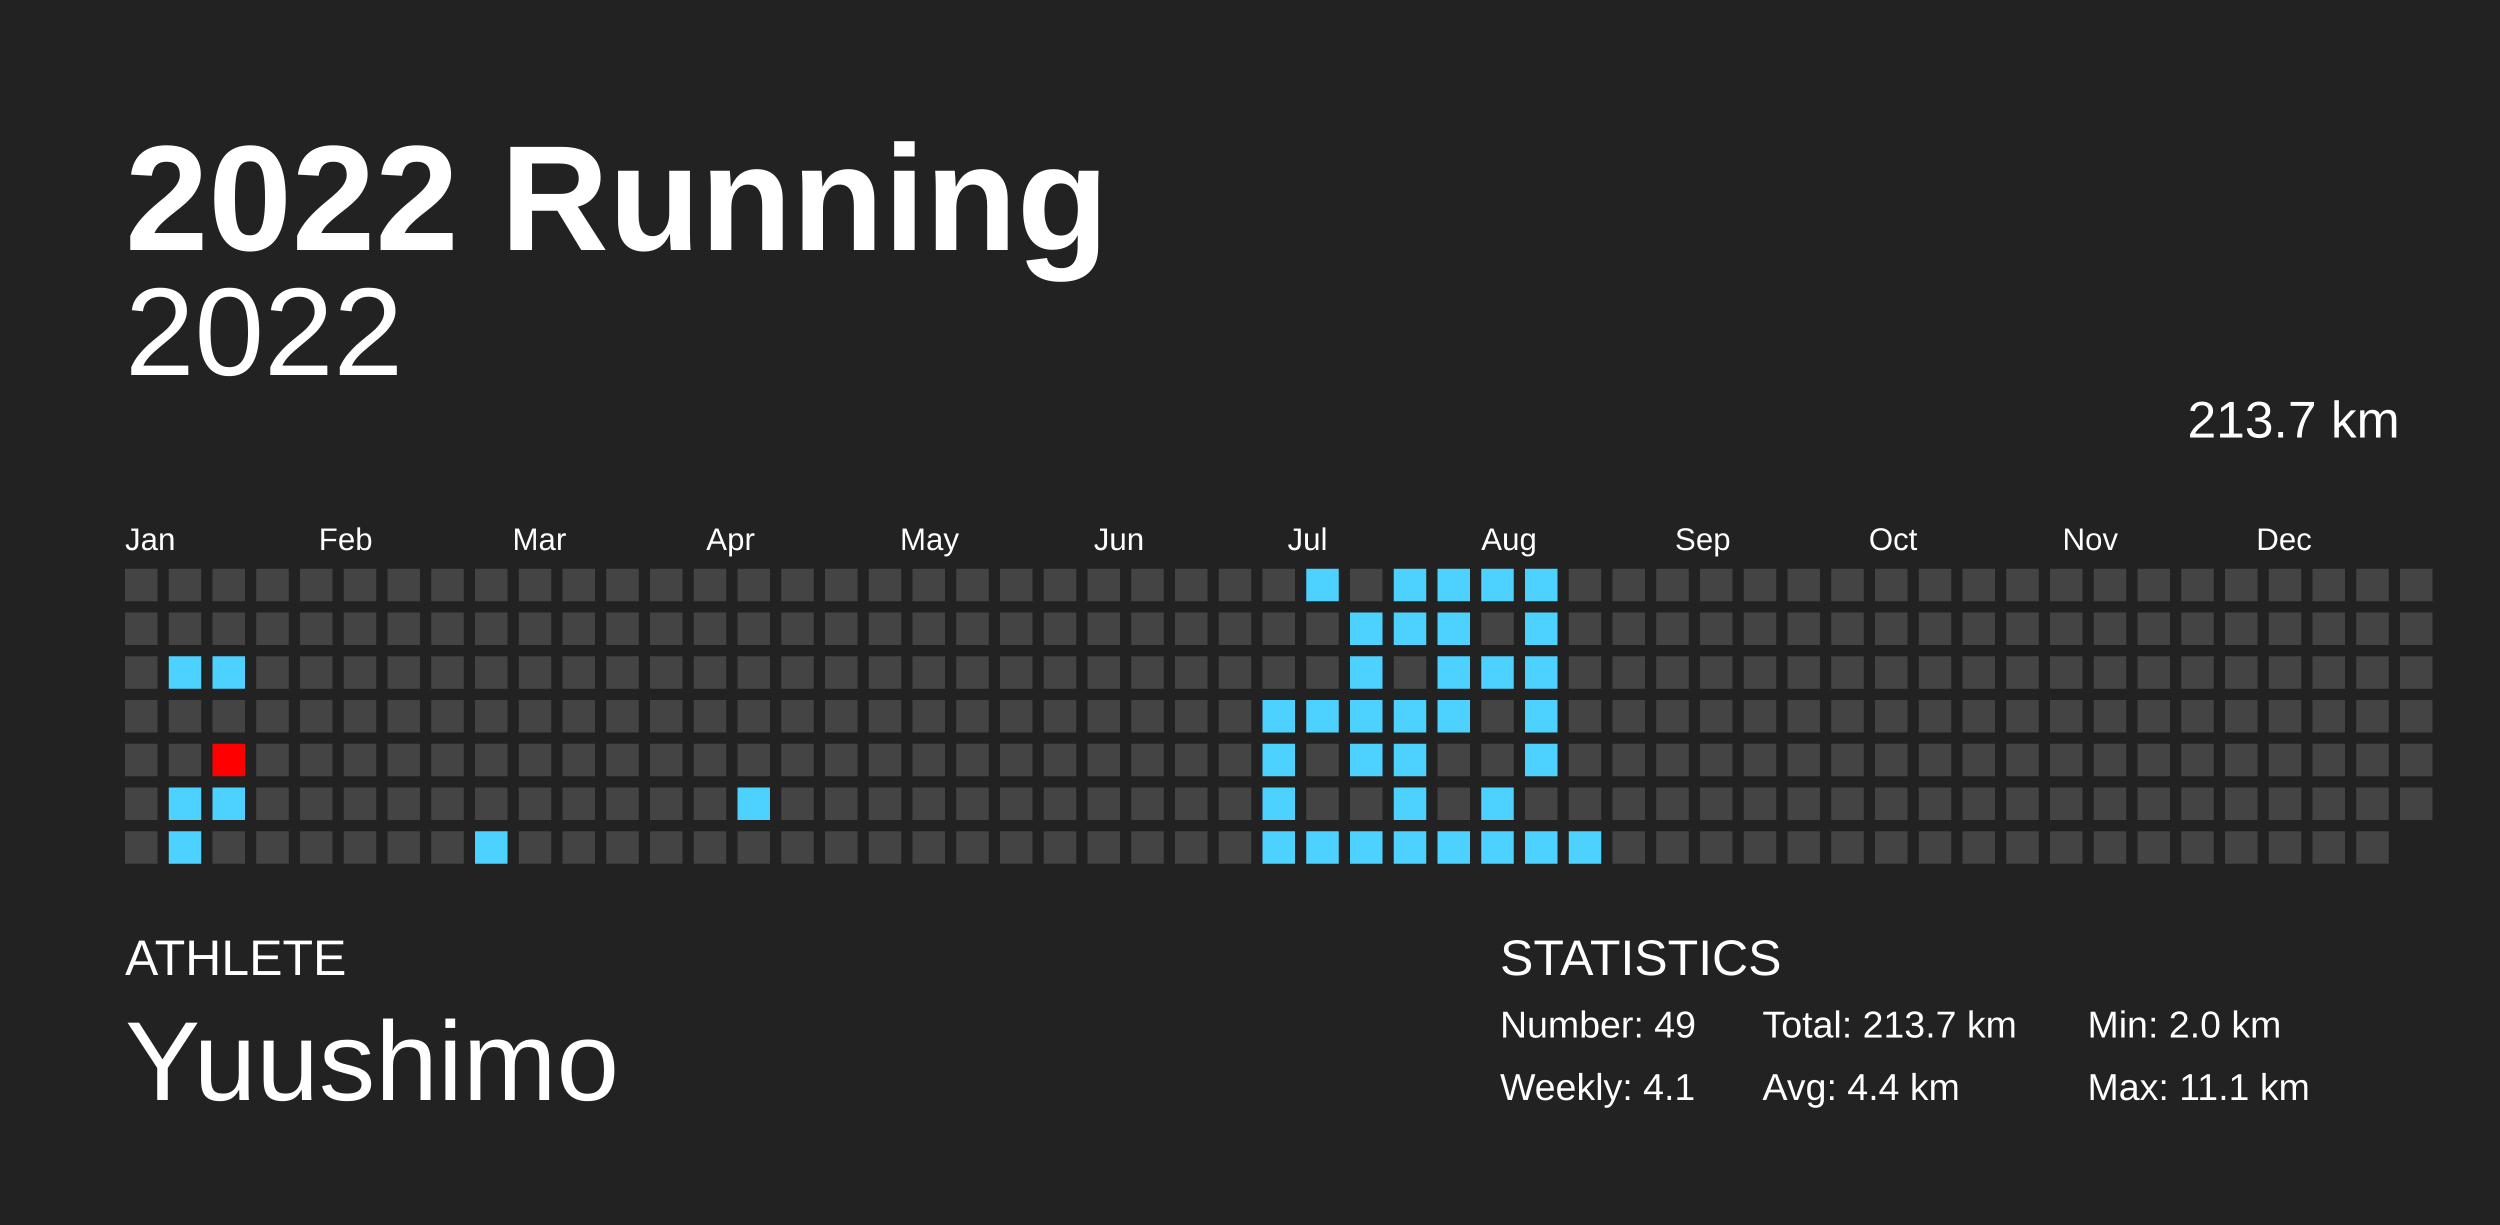
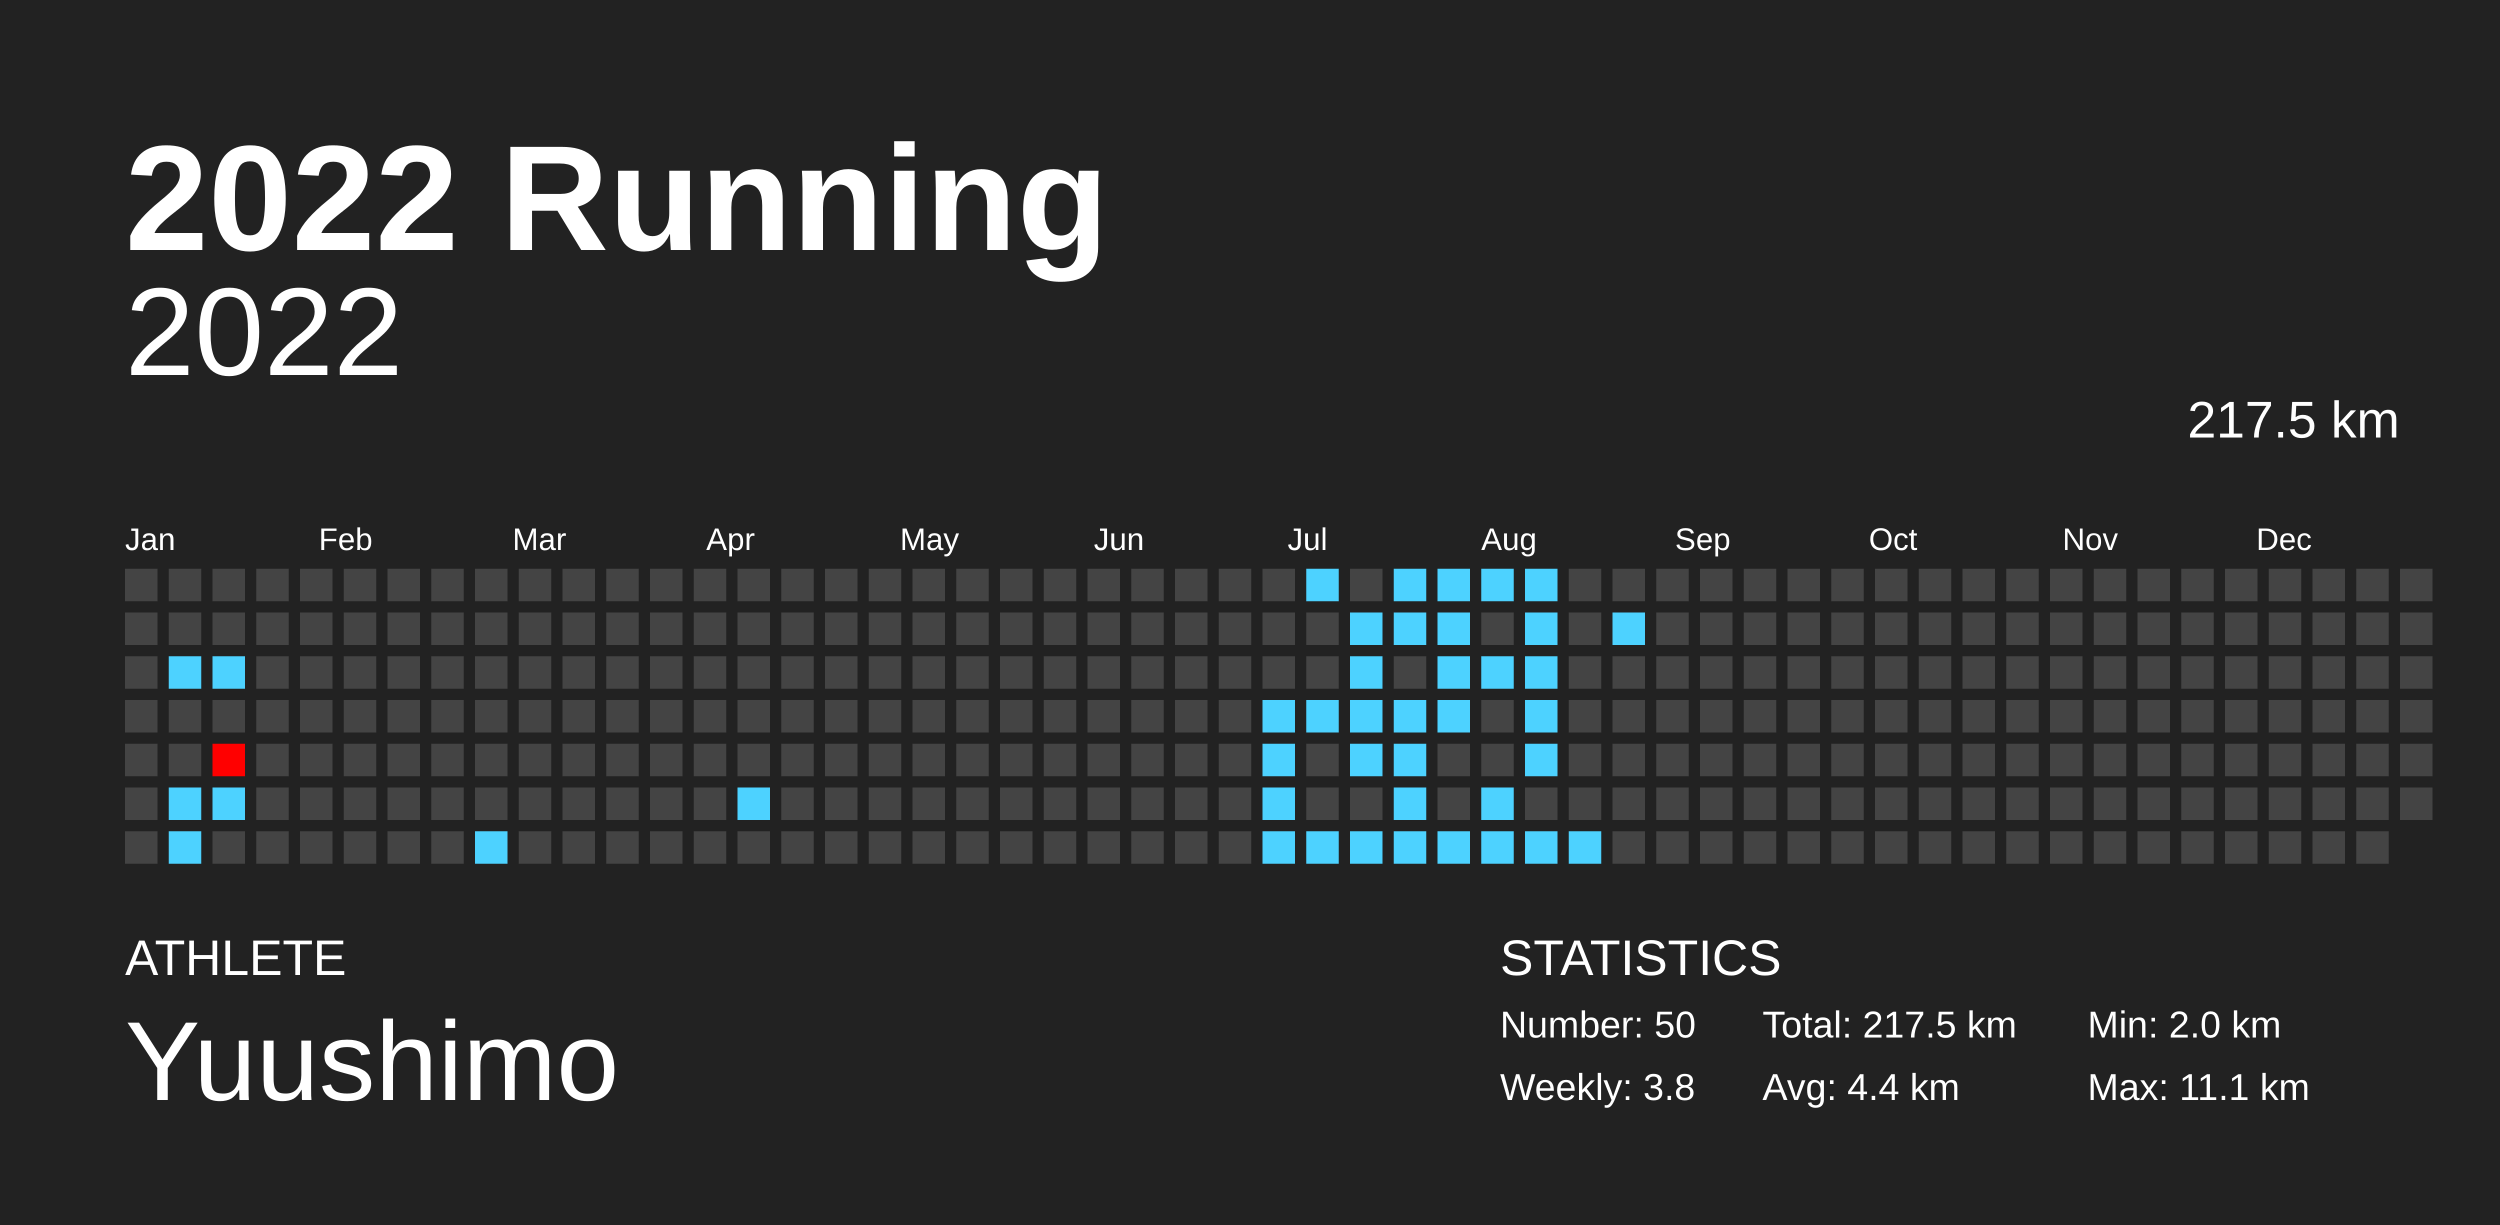
<svg xmlns="http://www.w3.org/2000/svg" baseProfile="full" height="98mm" version="1.1" viewBox="0,0,200,98" width="200mm">
  <defs />
  <rect fill="#222222" height="98" width="200" x="0" y="0" />
  <text fill="#FFFFFF" style="font-size:12px; font-family:Arial; font-weight:bold;" x="10" y="20">2022 Running</text>
  <text fill="#FFFFFF" style="font-size:4px; font-family:Arial" x="10" y="78">ATHLETE</text>
  <text fill="#FFFFFF" style="font-size:9px; font-family:Arial" x="10" y="88">Yuushimo</text>
  <text fill="#FFFFFF" style="font-size:4px; font-family:Arial" x="120" y="78">STATISTICS</text>
-   <text fill="#FFFFFF" style="font-size:3px; font-family:Arial" x="120" y="83">Number: 49</text>
-   <text fill="#FFFFFF" style="font-size:3px; font-family:Arial" x="120" y="88">Weekly: 4.1</text>
-   <text fill="#FFFFFF" style="font-size:3px; font-family:Arial" x="141" y="83">Total: 213.7 km</text>
+   <text fill="#FFFFFF" style="font-size:3px; font-family:Arial" x="120" y="83">Number: 50</text>
+   <text fill="#FFFFFF" style="font-size:3px; font-family:Arial" x="120" y="88">Weekly: 3.8</text>
+   <text fill="#FFFFFF" style="font-size:3px; font-family:Arial" x="141" y="83">Total: 217.5 km</text>
  <text fill="#FFFFFF" style="font-size:3px; font-family:Arial" x="141" y="88">Avg: 4.4 km</text>
  <text fill="#FFFFFF" style="font-size:3px; font-family:Arial" x="167" y="83">Min: 2.0 km</text>
  <text fill="#FFFFFF" style="font-size:3px; font-family:Arial" x="167" y="88">Max: 11.1 km</text>
  <text alignment-baseline="hanging" fill="#FFFFFF" style="font-size:10.0px; font-family:Arial;" x="10" y="30">2022</text>
-   <text alignment-baseline="hanging" fill="#FFFFFF" style="font-size:4.125px; font-family:Arial;" x="175" y="35">213.7 km</text>
+   <text alignment-baseline="hanging" fill="#FFFFFF" style="font-size:4.125px; font-family:Arial;" x="175" y="35">217.5 km</text>
  <text fill="#FFFFFF" style="font-size:2.5px; font-family:Arial" x="10.0" y="44">Jan</text>
  <text fill="#FFFFFF" style="font-size:2.5px; font-family:Arial" x="25.5" y="44">Feb</text>
  <text fill="#FFFFFF" style="font-size:2.5px; font-family:Arial" x="41.0" y="44">Mar</text>
  <text fill="#FFFFFF" style="font-size:2.5px; font-family:Arial" x="56.5" y="44">Apr</text>
  <text fill="#FFFFFF" style="font-size:2.5px; font-family:Arial" x="72.0" y="44">May</text>
  <text fill="#FFFFFF" style="font-size:2.5px; font-family:Arial" x="87.5" y="44">Jun</text>
  <text fill="#FFFFFF" style="font-size:2.5px; font-family:Arial" x="103.0" y="44">Jul</text>
  <text fill="#FFFFFF" style="font-size:2.5px; font-family:Arial" x="118.5" y="44">Aug</text>
  <text fill="#FFFFFF" style="font-size:2.5px; font-family:Arial" x="134.0" y="44">Sep</text>
  <text fill="#FFFFFF" style="font-size:2.5px; font-family:Arial" x="149.5" y="44">Oct</text>
  <text fill="#FFFFFF" style="font-size:2.5px; font-family:Arial" x="165.0" y="44">Nov</text>
  <text fill="#FFFFFF" style="font-size:2.5px; font-family:Arial" x="180.5" y="44">Dec</text>
  <rect fill="#444444" height="2.6" width="2.6" x="10.0" y="45.5" />
  <rect fill="#444444" height="2.6" width="2.6" x="10.0" y="49.0" />
  <rect fill="#444444" height="2.6" width="2.6" x="10.0" y="52.5" />
  <rect fill="#444444" height="2.6" width="2.6" x="10.0" y="56.0" />
  <rect fill="#444444" height="2.6" width="2.6" x="10.0" y="59.5" />
  <rect fill="#444444" height="2.6" width="2.6" x="10.0" y="63.0" />
  <rect fill="#444444" height="2.6" width="2.6" x="10.0" y="66.5" />
  <rect fill="#444444" height="2.6" width="2.6" x="13.5" y="45.5" />
  <rect fill="#444444" height="2.6" width="2.6" x="13.5" y="49.0" />
  <rect fill="#4dd2ff" height="2.6" width="2.6" x="13.5" y="52.5" />
  <rect fill="#444444" height="2.6" width="2.6" x="13.5" y="56.0" />
  <rect fill="#444444" height="2.6" width="2.6" x="13.5" y="59.5" />
  <rect fill="#4dd2ff" height="2.6" width="2.6" x="13.5" y="63.0" />
  <rect fill="#4dd2ff" height="2.6" width="2.6" x="13.5" y="66.5" />
  <rect fill="#444444" height="2.6" width="2.6" x="17.0" y="45.5" />
  <rect fill="#444444" height="2.6" width="2.6" x="17.0" y="49.0" />
  <rect fill="#4dd2ff" height="2.6" width="2.6" x="17.0" y="52.5" />
  <rect fill="#444444" height="2.6" width="2.6" x="17.0" y="56.0" />
  <rect fill="#ff0000" height="2.6" width="2.6" x="17.0" y="59.5" />
  <rect fill="#4dd2ff" height="2.6" width="2.6" x="17.0" y="63.0" />
  <rect fill="#444444" height="2.6" width="2.6" x="17.0" y="66.5" />
  <rect fill="#444444" height="2.6" width="2.6" x="20.5" y="45.5" />
  <rect fill="#444444" height="2.6" width="2.6" x="20.5" y="49.0" />
  <rect fill="#444444" height="2.6" width="2.6" x="20.5" y="52.5" />
  <rect fill="#444444" height="2.6" width="2.6" x="20.5" y="56.0" />
  <rect fill="#444444" height="2.6" width="2.6" x="20.5" y="59.5" />
  <rect fill="#444444" height="2.6" width="2.6" x="20.5" y="63.0" />
  <rect fill="#444444" height="2.6" width="2.6" x="20.5" y="66.5" />
  <rect fill="#444444" height="2.6" width="2.6" x="24.0" y="45.5" />
  <rect fill="#444444" height="2.6" width="2.6" x="24.0" y="49.0" />
  <rect fill="#444444" height="2.6" width="2.6" x="24.0" y="52.5" />
  <rect fill="#444444" height="2.6" width="2.6" x="24.0" y="56.0" />
  <rect fill="#444444" height="2.6" width="2.6" x="24.0" y="59.5" />
  <rect fill="#444444" height="2.6" width="2.6" x="24.0" y="63.0" />
  <rect fill="#444444" height="2.6" width="2.6" x="24.0" y="66.5" />
  <rect fill="#444444" height="2.6" width="2.6" x="27.5" y="45.5" />
  <rect fill="#444444" height="2.6" width="2.6" x="27.5" y="49.0" />
  <rect fill="#444444" height="2.6" width="2.6" x="27.5" y="52.5" />
  <rect fill="#444444" height="2.6" width="2.6" x="27.5" y="56.0" />
  <rect fill="#444444" height="2.6" width="2.6" x="27.5" y="59.5" />
  <rect fill="#444444" height="2.6" width="2.6" x="27.5" y="63.0" />
  <rect fill="#444444" height="2.6" width="2.6" x="27.5" y="66.5" />
  <rect fill="#444444" height="2.6" width="2.6" x="31.0" y="45.5" />
  <rect fill="#444444" height="2.6" width="2.6" x="31.0" y="49.0" />
  <rect fill="#444444" height="2.6" width="2.6" x="31.0" y="52.5" />
  <rect fill="#444444" height="2.6" width="2.6" x="31.0" y="56.0" />
  <rect fill="#444444" height="2.6" width="2.6" x="31.0" y="59.5" />
  <rect fill="#444444" height="2.6" width="2.6" x="31.0" y="63.0" />
  <rect fill="#444444" height="2.6" width="2.6" x="31.0" y="66.5" />
  <rect fill="#444444" height="2.6" width="2.6" x="34.5" y="45.5" />
  <rect fill="#444444" height="2.6" width="2.6" x="34.5" y="49.0" />
  <rect fill="#444444" height="2.6" width="2.6" x="34.5" y="52.5" />
  <rect fill="#444444" height="2.6" width="2.6" x="34.5" y="56.0" />
  <rect fill="#444444" height="2.6" width="2.6" x="34.5" y="59.5" />
  <rect fill="#444444" height="2.6" width="2.6" x="34.5" y="63.0" />
  <rect fill="#444444" height="2.6" width="2.6" x="34.5" y="66.5" />
  <rect fill="#444444" height="2.6" width="2.6" x="38.0" y="45.5" />
  <rect fill="#444444" height="2.6" width="2.6" x="38.0" y="49.0" />
  <rect fill="#444444" height="2.6" width="2.6" x="38.0" y="52.5" />
  <rect fill="#444444" height="2.6" width="2.6" x="38.0" y="56.0" />
  <rect fill="#444444" height="2.6" width="2.6" x="38.0" y="59.5" />
  <rect fill="#444444" height="2.6" width="2.6" x="38.0" y="63.0" />
  <rect fill="#4dd2ff" height="2.6" width="2.6" x="38.0" y="66.5" />
  <rect fill="#444444" height="2.6" width="2.6" x="41.5" y="45.5" />
  <rect fill="#444444" height="2.6" width="2.6" x="41.5" y="49.0" />
  <rect fill="#444444" height="2.6" width="2.6" x="41.5" y="52.5" />
  <rect fill="#444444" height="2.6" width="2.6" x="41.5" y="56.0" />
  <rect fill="#444444" height="2.6" width="2.6" x="41.5" y="59.5" />
  <rect fill="#444444" height="2.6" width="2.6" x="41.5" y="63.0" />
  <rect fill="#444444" height="2.6" width="2.6" x="41.5" y="66.5" />
  <rect fill="#444444" height="2.6" width="2.6" x="45.0" y="45.5" />
  <rect fill="#444444" height="2.6" width="2.6" x="45.0" y="49.0" />
  <rect fill="#444444" height="2.6" width="2.6" x="45.0" y="52.5" />
  <rect fill="#444444" height="2.6" width="2.6" x="45.0" y="56.0" />
  <rect fill="#444444" height="2.6" width="2.6" x="45.0" y="59.5" />
  <rect fill="#444444" height="2.6" width="2.6" x="45.0" y="63.0" />
  <rect fill="#444444" height="2.6" width="2.6" x="45.0" y="66.5" />
  <rect fill="#444444" height="2.6" width="2.6" x="48.5" y="45.5" />
  <rect fill="#444444" height="2.6" width="2.6" x="48.5" y="49.0" />
  <rect fill="#444444" height="2.6" width="2.6" x="48.5" y="52.5" />
  <rect fill="#444444" height="2.6" width="2.6" x="48.5" y="56.0" />
  <rect fill="#444444" height="2.6" width="2.6" x="48.5" y="59.5" />
  <rect fill="#444444" height="2.6" width="2.6" x="48.5" y="63.0" />
  <rect fill="#444444" height="2.6" width="2.6" x="48.5" y="66.5" />
  <rect fill="#444444" height="2.6" width="2.6" x="52.0" y="45.5" />
  <rect fill="#444444" height="2.6" width="2.6" x="52.0" y="49.0" />
  <rect fill="#444444" height="2.6" width="2.6" x="52.0" y="52.5" />
  <rect fill="#444444" height="2.6" width="2.6" x="52.0" y="56.0" />
  <rect fill="#444444" height="2.6" width="2.6" x="52.0" y="59.5" />
  <rect fill="#444444" height="2.6" width="2.6" x="52.0" y="63.0" />
  <rect fill="#444444" height="2.6" width="2.6" x="52.0" y="66.5" />
  <rect fill="#444444" height="2.6" width="2.6" x="55.5" y="45.5" />
  <rect fill="#444444" height="2.6" width="2.6" x="55.5" y="49.0" />
  <rect fill="#444444" height="2.6" width="2.6" x="55.5" y="52.5" />
  <rect fill="#444444" height="2.6" width="2.6" x="55.5" y="56.0" />
  <rect fill="#444444" height="2.6" width="2.6" x="55.5" y="59.5" />
  <rect fill="#444444" height="2.6" width="2.6" x="55.5" y="63.0" />
  <rect fill="#444444" height="2.6" width="2.6" x="55.5" y="66.5" />
  <rect fill="#444444" height="2.6" width="2.6" x="59.0" y="45.5" />
  <rect fill="#444444" height="2.6" width="2.6" x="59.0" y="49.0" />
  <rect fill="#444444" height="2.6" width="2.6" x="59.0" y="52.5" />
  <rect fill="#444444" height="2.6" width="2.6" x="59.0" y="56.0" />
  <rect fill="#444444" height="2.6" width="2.6" x="59.0" y="59.5" />
  <rect fill="#4dd2ff" height="2.6" width="2.6" x="59.0" y="63.0" />
  <rect fill="#444444" height="2.6" width="2.6" x="59.0" y="66.5" />
  <rect fill="#444444" height="2.6" width="2.6" x="62.5" y="45.5" />
  <rect fill="#444444" height="2.6" width="2.6" x="62.5" y="49.0" />
  <rect fill="#444444" height="2.6" width="2.6" x="62.5" y="52.5" />
  <rect fill="#444444" height="2.6" width="2.6" x="62.5" y="56.0" />
  <rect fill="#444444" height="2.6" width="2.6" x="62.5" y="59.5" />
  <rect fill="#444444" height="2.6" width="2.6" x="62.5" y="63.0" />
  <rect fill="#444444" height="2.6" width="2.6" x="62.5" y="66.5" />
  <rect fill="#444444" height="2.6" width="2.6" x="66.0" y="45.5" />
  <rect fill="#444444" height="2.6" width="2.6" x="66.0" y="49.0" />
  <rect fill="#444444" height="2.6" width="2.6" x="66.0" y="52.5" />
  <rect fill="#444444" height="2.6" width="2.6" x="66.0" y="56.0" />
  <rect fill="#444444" height="2.6" width="2.6" x="66.0" y="59.5" />
  <rect fill="#444444" height="2.6" width="2.6" x="66.0" y="63.0" />
  <rect fill="#444444" height="2.6" width="2.6" x="66.0" y="66.5" />
  <rect fill="#444444" height="2.6" width="2.6" x="69.5" y="45.5" />
  <rect fill="#444444" height="2.6" width="2.6" x="69.5" y="49.0" />
  <rect fill="#444444" height="2.6" width="2.6" x="69.5" y="52.5" />
  <rect fill="#444444" height="2.6" width="2.6" x="69.5" y="56.0" />
  <rect fill="#444444" height="2.6" width="2.6" x="69.5" y="59.5" />
  <rect fill="#444444" height="2.6" width="2.6" x="69.5" y="63.0" />
  <rect fill="#444444" height="2.6" width="2.6" x="69.5" y="66.5" />
  <rect fill="#444444" height="2.6" width="2.6" x="73.0" y="45.5" />
  <rect fill="#444444" height="2.6" width="2.6" x="73.0" y="49.0" />
  <rect fill="#444444" height="2.6" width="2.6" x="73.0" y="52.5" />
  <rect fill="#444444" height="2.6" width="2.6" x="73.0" y="56.0" />
  <rect fill="#444444" height="2.6" width="2.6" x="73.0" y="59.5" />
  <rect fill="#444444" height="2.6" width="2.6" x="73.0" y="63.0" />
  <rect fill="#444444" height="2.6" width="2.6" x="73.0" y="66.5" />
  <rect fill="#444444" height="2.6" width="2.6" x="76.5" y="45.5" />
  <rect fill="#444444" height="2.6" width="2.6" x="76.5" y="49.0" />
  <rect fill="#444444" height="2.6" width="2.6" x="76.5" y="52.5" />
  <rect fill="#444444" height="2.6" width="2.6" x="76.5" y="56.0" />
  <rect fill="#444444" height="2.6" width="2.6" x="76.5" y="59.5" />
  <rect fill="#444444" height="2.6" width="2.6" x="76.5" y="63.0" />
  <rect fill="#444444" height="2.6" width="2.6" x="76.5" y="66.5" />
  <rect fill="#444444" height="2.6" width="2.6" x="80.0" y="45.5" />
  <rect fill="#444444" height="2.6" width="2.6" x="80.0" y="49.0" />
  <rect fill="#444444" height="2.6" width="2.6" x="80.0" y="52.5" />
  <rect fill="#444444" height="2.6" width="2.6" x="80.0" y="56.0" />
  <rect fill="#444444" height="2.6" width="2.6" x="80.0" y="59.5" />
  <rect fill="#444444" height="2.6" width="2.6" x="80.0" y="63.0" />
  <rect fill="#444444" height="2.6" width="2.6" x="80.0" y="66.5" />
  <rect fill="#444444" height="2.6" width="2.6" x="83.5" y="45.5" />
  <rect fill="#444444" height="2.6" width="2.6" x="83.5" y="49.0" />
  <rect fill="#444444" height="2.6" width="2.6" x="83.5" y="52.5" />
  <rect fill="#444444" height="2.6" width="2.6" x="83.5" y="56.0" />
  <rect fill="#444444" height="2.6" width="2.6" x="83.5" y="59.5" />
  <rect fill="#444444" height="2.6" width="2.6" x="83.5" y="63.0" />
  <rect fill="#444444" height="2.6" width="2.6" x="83.5" y="66.5" />
  <rect fill="#444444" height="2.6" width="2.6" x="87.0" y="45.5" />
  <rect fill="#444444" height="2.6" width="2.6" x="87.0" y="49.0" />
  <rect fill="#444444" height="2.6" width="2.6" x="87.0" y="52.5" />
  <rect fill="#444444" height="2.6" width="2.6" x="87.0" y="56.0" />
  <rect fill="#444444" height="2.6" width="2.6" x="87.0" y="59.5" />
  <rect fill="#444444" height="2.6" width="2.6" x="87.0" y="63.0" />
  <rect fill="#444444" height="2.6" width="2.6" x="87.0" y="66.5" />
  <rect fill="#444444" height="2.6" width="2.6" x="90.5" y="45.5" />
  <rect fill="#444444" height="2.6" width="2.6" x="90.5" y="49.0" />
  <rect fill="#444444" height="2.6" width="2.6" x="90.5" y="52.5" />
  <rect fill="#444444" height="2.6" width="2.6" x="90.5" y="56.0" />
  <rect fill="#444444" height="2.6" width="2.6" x="90.5" y="59.5" />
  <rect fill="#444444" height="2.6" width="2.6" x="90.5" y="63.0" />
  <rect fill="#444444" height="2.6" width="2.6" x="90.5" y="66.5" />
  <rect fill="#444444" height="2.6" width="2.6" x="94.0" y="45.5" />
  <rect fill="#444444" height="2.6" width="2.6" x="94.0" y="49.0" />
  <rect fill="#444444" height="2.6" width="2.6" x="94.0" y="52.5" />
  <rect fill="#444444" height="2.6" width="2.6" x="94.0" y="56.0" />
  <rect fill="#444444" height="2.6" width="2.6" x="94.0" y="59.5" />
  <rect fill="#444444" height="2.6" width="2.6" x="94.0" y="63.0" />
  <rect fill="#444444" height="2.6" width="2.6" x="94.0" y="66.5" />
  <rect fill="#444444" height="2.6" width="2.6" x="97.5" y="45.5" />
  <rect fill="#444444" height="2.6" width="2.6" x="97.5" y="49.0" />
  <rect fill="#444444" height="2.6" width="2.6" x="97.5" y="52.5" />
  <rect fill="#444444" height="2.6" width="2.6" x="97.5" y="56.0" />
  <rect fill="#444444" height="2.6" width="2.6" x="97.5" y="59.5" />
  <rect fill="#444444" height="2.6" width="2.6" x="97.5" y="63.0" />
  <rect fill="#444444" height="2.6" width="2.6" x="97.5" y="66.5" />
  <rect fill="#444444" height="2.6" width="2.6" x="101.0" y="45.5" />
  <rect fill="#444444" height="2.6" width="2.6" x="101.0" y="49.0" />
  <rect fill="#444444" height="2.6" width="2.6" x="101.0" y="52.5" />
  <rect fill="#4dd2ff" height="2.6" width="2.6" x="101.0" y="56.0" />
  <rect fill="#4dd2ff" height="2.6" width="2.6" x="101.0" y="59.5" />
  <rect fill="#4dd2ff" height="2.6" width="2.6" x="101.0" y="63.0" />
  <rect fill="#4dd2ff" height="2.6" width="2.6" x="101.0" y="66.5" />
  <rect fill="#4dd2ff" height="2.6" width="2.6" x="104.5" y="45.5" />
  <rect fill="#444444" height="2.6" width="2.6" x="104.5" y="49.0" />
  <rect fill="#444444" height="2.6" width="2.6" x="104.5" y="52.5" />
  <rect fill="#4dd2ff" height="2.6" width="2.6" x="104.5" y="56.0" />
  <rect fill="#444444" height="2.6" width="2.6" x="104.5" y="59.5" />
  <rect fill="#444444" height="2.6" width="2.6" x="104.5" y="63.0" />
  <rect fill="#4dd2ff" height="2.6" width="2.6" x="104.5" y="66.5" />
  <rect fill="#444444" height="2.6" width="2.6" x="108.0" y="45.5" />
  <rect fill="#4dd2ff" height="2.6" width="2.6" x="108.0" y="49.0" />
  <rect fill="#4dd2ff" height="2.6" width="2.6" x="108.0" y="52.5" />
  <rect fill="#4dd2ff" height="2.6" width="2.6" x="108.0" y="56.0" />
  <rect fill="#4dd2ff" height="2.6" width="2.6" x="108.0" y="59.5" />
  <rect fill="#444444" height="2.6" width="2.6" x="108.0" y="63.0" />
  <rect fill="#4dd2ff" height="2.6" width="2.6" x="108.0" y="66.5" />
  <rect fill="#4dd2ff" height="2.6" width="2.6" x="111.5" y="45.5" />
  <rect fill="#4dd2ff" height="2.6" width="2.6" x="111.5" y="49.0" />
  <rect fill="#444444" height="2.6" width="2.6" x="111.5" y="52.5" />
  <rect fill="#4dd2ff" height="2.6" width="2.6" x="111.5" y="56.0" />
  <rect fill="#4dd2ff" height="2.6" width="2.6" x="111.5" y="59.5" />
  <rect fill="#4dd2ff" height="2.6" width="2.6" x="111.5" y="63.0" />
  <rect fill="#4dd2ff" height="2.6" width="2.6" x="111.5" y="66.5" />
  <rect fill="#4dd2ff" height="2.6" width="2.6" x="115.0" y="45.5" />
  <rect fill="#4dd2ff" height="2.6" width="2.6" x="115.0" y="49.0" />
  <rect fill="#4dd2ff" height="2.6" width="2.6" x="115.0" y="52.5" />
  <rect fill="#4dd2ff" height="2.6" width="2.6" x="115.0" y="56.0" />
  <rect fill="#444444" height="2.6" width="2.6" x="115.0" y="59.5" />
  <rect fill="#444444" height="2.6" width="2.6" x="115.0" y="63.0" />
  <rect fill="#4dd2ff" height="2.6" width="2.6" x="115.0" y="66.5" />
  <rect fill="#4dd2ff" height="2.6" width="2.6" x="118.5" y="45.5" />
  <rect fill="#444444" height="2.6" width="2.6" x="118.5" y="49.0" />
  <rect fill="#4dd2ff" height="2.6" width="2.6" x="118.5" y="52.5" />
  <rect fill="#444444" height="2.6" width="2.6" x="118.5" y="56.0" />
  <rect fill="#444444" height="2.6" width="2.6" x="118.5" y="59.5" />
  <rect fill="#4dd2ff" height="2.6" width="2.6" x="118.5" y="63.0" />
  <rect fill="#4dd2ff" height="2.6" width="2.6" x="118.5" y="66.5" />
  <rect fill="#4dd2ff" height="2.6" width="2.6" x="122.0" y="45.5" />
  <rect fill="#4dd2ff" height="2.6" width="2.6" x="122.0" y="49.0" />
  <rect fill="#4dd2ff" height="2.6" width="2.6" x="122.0" y="52.5" />
  <rect fill="#4dd2ff" height="2.6" width="2.6" x="122.0" y="56.0" />
  <rect fill="#4dd2ff" height="2.6" width="2.6" x="122.0" y="59.5" />
  <rect fill="#444444" height="2.6" width="2.6" x="122.0" y="63.0" />
  <rect fill="#4dd2ff" height="2.6" width="2.6" x="122.0" y="66.5" />
  <rect fill="#444444" height="2.6" width="2.6" x="125.5" y="45.5" />
  <rect fill="#444444" height="2.6" width="2.6" x="125.5" y="49.0" />
  <rect fill="#444444" height="2.6" width="2.6" x="125.5" y="52.5" />
  <rect fill="#444444" height="2.6" width="2.6" x="125.5" y="56.0" />
  <rect fill="#444444" height="2.6" width="2.6" x="125.5" y="59.5" />
  <rect fill="#444444" height="2.6" width="2.6" x="125.5" y="63.0" />
  <rect fill="#4dd2ff" height="2.6" width="2.6" x="125.5" y="66.5" />
  <rect fill="#444444" height="2.6" width="2.6" x="129.0" y="45.5" />
-   <rect fill="#444444" height="2.6" width="2.6" x="129.0" y="49.0" />
+   <rect fill="#4dd2ff" height="2.6" width="2.6" x="129.0" y="49.0" />
  <rect fill="#444444" height="2.6" width="2.6" x="129.0" y="52.5" />
  <rect fill="#444444" height="2.6" width="2.6" x="129.0" y="56.0" />
  <rect fill="#444444" height="2.6" width="2.6" x="129.0" y="59.5" />
  <rect fill="#444444" height="2.6" width="2.6" x="129.0" y="63.0" />
  <rect fill="#444444" height="2.6" width="2.6" x="129.0" y="66.5" />
  <rect fill="#444444" height="2.6" width="2.6" x="132.5" y="45.5" />
  <rect fill="#444444" height="2.6" width="2.6" x="132.5" y="49.0" />
  <rect fill="#444444" height="2.6" width="2.6" x="132.5" y="52.5" />
  <rect fill="#444444" height="2.6" width="2.6" x="132.5" y="56.0" />
  <rect fill="#444444" height="2.6" width="2.6" x="132.5" y="59.5" />
  <rect fill="#444444" height="2.6" width="2.6" x="132.5" y="63.0" />
  <rect fill="#444444" height="2.6" width="2.6" x="132.5" y="66.5" />
  <rect fill="#444444" height="2.6" width="2.6" x="136.0" y="45.5" />
  <rect fill="#444444" height="2.6" width="2.6" x="136.0" y="49.0" />
  <rect fill="#444444" height="2.6" width="2.6" x="136.0" y="52.5" />
  <rect fill="#444444" height="2.6" width="2.6" x="136.0" y="56.0" />
  <rect fill="#444444" height="2.6" width="2.6" x="136.0" y="59.5" />
  <rect fill="#444444" height="2.6" width="2.6" x="136.0" y="63.0" />
  <rect fill="#444444" height="2.6" width="2.6" x="136.0" y="66.5" />
  <rect fill="#444444" height="2.6" width="2.6" x="139.5" y="45.5" />
  <rect fill="#444444" height="2.6" width="2.6" x="139.5" y="49.0" />
  <rect fill="#444444" height="2.6" width="2.6" x="139.5" y="52.5" />
  <rect fill="#444444" height="2.6" width="2.6" x="139.5" y="56.0" />
  <rect fill="#444444" height="2.6" width="2.6" x="139.5" y="59.5" />
  <rect fill="#444444" height="2.6" width="2.6" x="139.5" y="63.0" />
  <rect fill="#444444" height="2.6" width="2.6" x="139.5" y="66.5" />
  <rect fill="#444444" height="2.6" width="2.6" x="143.0" y="45.5" />
  <rect fill="#444444" height="2.6" width="2.6" x="143.0" y="49.0" />
  <rect fill="#444444" height="2.6" width="2.6" x="143.0" y="52.5" />
  <rect fill="#444444" height="2.6" width="2.6" x="143.0" y="56.0" />
  <rect fill="#444444" height="2.6" width="2.6" x="143.0" y="59.5" />
  <rect fill="#444444" height="2.6" width="2.6" x="143.0" y="63.0" />
  <rect fill="#444444" height="2.6" width="2.6" x="143.0" y="66.5" />
  <rect fill="#444444" height="2.6" width="2.6" x="146.5" y="45.5" />
  <rect fill="#444444" height="2.6" width="2.6" x="146.5" y="49.0" />
  <rect fill="#444444" height="2.6" width="2.6" x="146.5" y="52.5" />
  <rect fill="#444444" height="2.6" width="2.6" x="146.5" y="56.0" />
  <rect fill="#444444" height="2.6" width="2.6" x="146.5" y="59.5" />
  <rect fill="#444444" height="2.6" width="2.6" x="146.5" y="63.0" />
  <rect fill="#444444" height="2.6" width="2.6" x="146.5" y="66.5" />
  <rect fill="#444444" height="2.6" width="2.6" x="150.0" y="45.5" />
  <rect fill="#444444" height="2.6" width="2.6" x="150.0" y="49.0" />
  <rect fill="#444444" height="2.6" width="2.6" x="150.0" y="52.5" />
  <rect fill="#444444" height="2.6" width="2.6" x="150.0" y="56.0" />
  <rect fill="#444444" height="2.6" width="2.6" x="150.0" y="59.5" />
  <rect fill="#444444" height="2.6" width="2.6" x="150.0" y="63.0" />
  <rect fill="#444444" height="2.6" width="2.6" x="150.0" y="66.5" />
  <rect fill="#444444" height="2.6" width="2.6" x="153.5" y="45.5" />
  <rect fill="#444444" height="2.6" width="2.6" x="153.5" y="49.0" />
  <rect fill="#444444" height="2.6" width="2.6" x="153.5" y="52.5" />
  <rect fill="#444444" height="2.6" width="2.6" x="153.5" y="56.0" />
  <rect fill="#444444" height="2.6" width="2.6" x="153.5" y="59.5" />
  <rect fill="#444444" height="2.6" width="2.6" x="153.5" y="63.0" />
  <rect fill="#444444" height="2.6" width="2.6" x="153.5" y="66.5" />
  <rect fill="#444444" height="2.6" width="2.6" x="157.0" y="45.5" />
  <rect fill="#444444" height="2.6" width="2.6" x="157.0" y="49.0" />
  <rect fill="#444444" height="2.6" width="2.6" x="157.0" y="52.5" />
  <rect fill="#444444" height="2.6" width="2.6" x="157.0" y="56.0" />
  <rect fill="#444444" height="2.6" width="2.6" x="157.0" y="59.5" />
  <rect fill="#444444" height="2.6" width="2.6" x="157.0" y="63.0" />
  <rect fill="#444444" height="2.6" width="2.6" x="157.0" y="66.5" />
  <rect fill="#444444" height="2.6" width="2.6" x="160.5" y="45.5" />
  <rect fill="#444444" height="2.6" width="2.6" x="160.5" y="49.0" />
  <rect fill="#444444" height="2.6" width="2.6" x="160.5" y="52.5" />
  <rect fill="#444444" height="2.6" width="2.6" x="160.5" y="56.0" />
  <rect fill="#444444" height="2.6" width="2.6" x="160.5" y="59.5" />
  <rect fill="#444444" height="2.6" width="2.6" x="160.5" y="63.0" />
  <rect fill="#444444" height="2.6" width="2.6" x="160.5" y="66.5" />
  <rect fill="#444444" height="2.6" width="2.6" x="164.0" y="45.5" />
  <rect fill="#444444" height="2.6" width="2.6" x="164.0" y="49.0" />
  <rect fill="#444444" height="2.6" width="2.6" x="164.0" y="52.5" />
  <rect fill="#444444" height="2.6" width="2.6" x="164.0" y="56.0" />
  <rect fill="#444444" height="2.6" width="2.6" x="164.0" y="59.5" />
  <rect fill="#444444" height="2.6" width="2.6" x="164.0" y="63.0" />
  <rect fill="#444444" height="2.6" width="2.6" x="164.0" y="66.5" />
  <rect fill="#444444" height="2.6" width="2.6" x="167.5" y="45.5" />
  <rect fill="#444444" height="2.6" width="2.6" x="167.5" y="49.0" />
  <rect fill="#444444" height="2.6" width="2.6" x="167.5" y="52.5" />
  <rect fill="#444444" height="2.6" width="2.6" x="167.5" y="56.0" />
  <rect fill="#444444" height="2.6" width="2.6" x="167.5" y="59.5" />
  <rect fill="#444444" height="2.6" width="2.6" x="167.5" y="63.0" />
  <rect fill="#444444" height="2.6" width="2.6" x="167.5" y="66.5" />
  <rect fill="#444444" height="2.6" width="2.6" x="171.0" y="45.5" />
  <rect fill="#444444" height="2.6" width="2.6" x="171.0" y="49.0" />
  <rect fill="#444444" height="2.6" width="2.6" x="171.0" y="52.5" />
  <rect fill="#444444" height="2.6" width="2.6" x="171.0" y="56.0" />
  <rect fill="#444444" height="2.6" width="2.6" x="171.0" y="59.5" />
  <rect fill="#444444" height="2.6" width="2.6" x="171.0" y="63.0" />
  <rect fill="#444444" height="2.6" width="2.6" x="171.0" y="66.5" />
  <rect fill="#444444" height="2.6" width="2.6" x="174.5" y="45.5" />
  <rect fill="#444444" height="2.6" width="2.6" x="174.5" y="49.0" />
  <rect fill="#444444" height="2.6" width="2.6" x="174.5" y="52.5" />
  <rect fill="#444444" height="2.6" width="2.6" x="174.5" y="56.0" />
  <rect fill="#444444" height="2.6" width="2.6" x="174.5" y="59.5" />
  <rect fill="#444444" height="2.6" width="2.6" x="174.5" y="63.0" />
  <rect fill="#444444" height="2.6" width="2.6" x="174.5" y="66.5" />
  <rect fill="#444444" height="2.6" width="2.6" x="178.0" y="45.5" />
  <rect fill="#444444" height="2.6" width="2.6" x="178.0" y="49.0" />
  <rect fill="#444444" height="2.6" width="2.6" x="178.0" y="52.5" />
  <rect fill="#444444" height="2.6" width="2.6" x="178.0" y="56.0" />
  <rect fill="#444444" height="2.6" width="2.6" x="178.0" y="59.5" />
  <rect fill="#444444" height="2.6" width="2.6" x="178.0" y="63.0" />
  <rect fill="#444444" height="2.6" width="2.6" x="178.0" y="66.5" />
  <rect fill="#444444" height="2.6" width="2.6" x="181.5" y="45.5" />
  <rect fill="#444444" height="2.6" width="2.6" x="181.5" y="49.0" />
  <rect fill="#444444" height="2.6" width="2.6" x="181.5" y="52.5" />
  <rect fill="#444444" height="2.6" width="2.6" x="181.5" y="56.0" />
  <rect fill="#444444" height="2.6" width="2.6" x="181.5" y="59.5" />
  <rect fill="#444444" height="2.6" width="2.6" x="181.5" y="63.0" />
  <rect fill="#444444" height="2.6" width="2.6" x="181.5" y="66.5" />
  <rect fill="#444444" height="2.6" width="2.6" x="185.0" y="45.5" />
  <rect fill="#444444" height="2.6" width="2.6" x="185.0" y="49.0" />
  <rect fill="#444444" height="2.6" width="2.6" x="185.0" y="52.5" />
  <rect fill="#444444" height="2.6" width="2.6" x="185.0" y="56.0" />
  <rect fill="#444444" height="2.6" width="2.6" x="185.0" y="59.5" />
  <rect fill="#444444" height="2.6" width="2.6" x="185.0" y="63.0" />
  <rect fill="#444444" height="2.6" width="2.6" x="185.0" y="66.5" />
  <rect fill="#444444" height="2.6" width="2.6" x="188.5" y="45.5" />
  <rect fill="#444444" height="2.6" width="2.6" x="188.5" y="49.0" />
  <rect fill="#444444" height="2.6" width="2.6" x="188.5" y="52.5" />
  <rect fill="#444444" height="2.6" width="2.6" x="188.5" y="56.0" />
  <rect fill="#444444" height="2.6" width="2.6" x="188.5" y="59.5" />
  <rect fill="#444444" height="2.6" width="2.6" x="188.5" y="63.0" />
  <rect fill="#444444" height="2.6" width="2.6" x="188.5" y="66.5" />
  <rect fill="#444444" height="2.6" width="2.6" x="192.0" y="45.5" />
  <rect fill="#444444" height="2.6" width="2.6" x="192.0" y="49.0" />
  <rect fill="#444444" height="2.6" width="2.6" x="192.0" y="52.5" />
  <rect fill="#444444" height="2.6" width="2.6" x="192.0" y="56.0" />
  <rect fill="#444444" height="2.6" width="2.6" x="192.0" y="59.5" />
  <rect fill="#444444" height="2.6" width="2.6" x="192.0" y="63.0" />
</svg>
